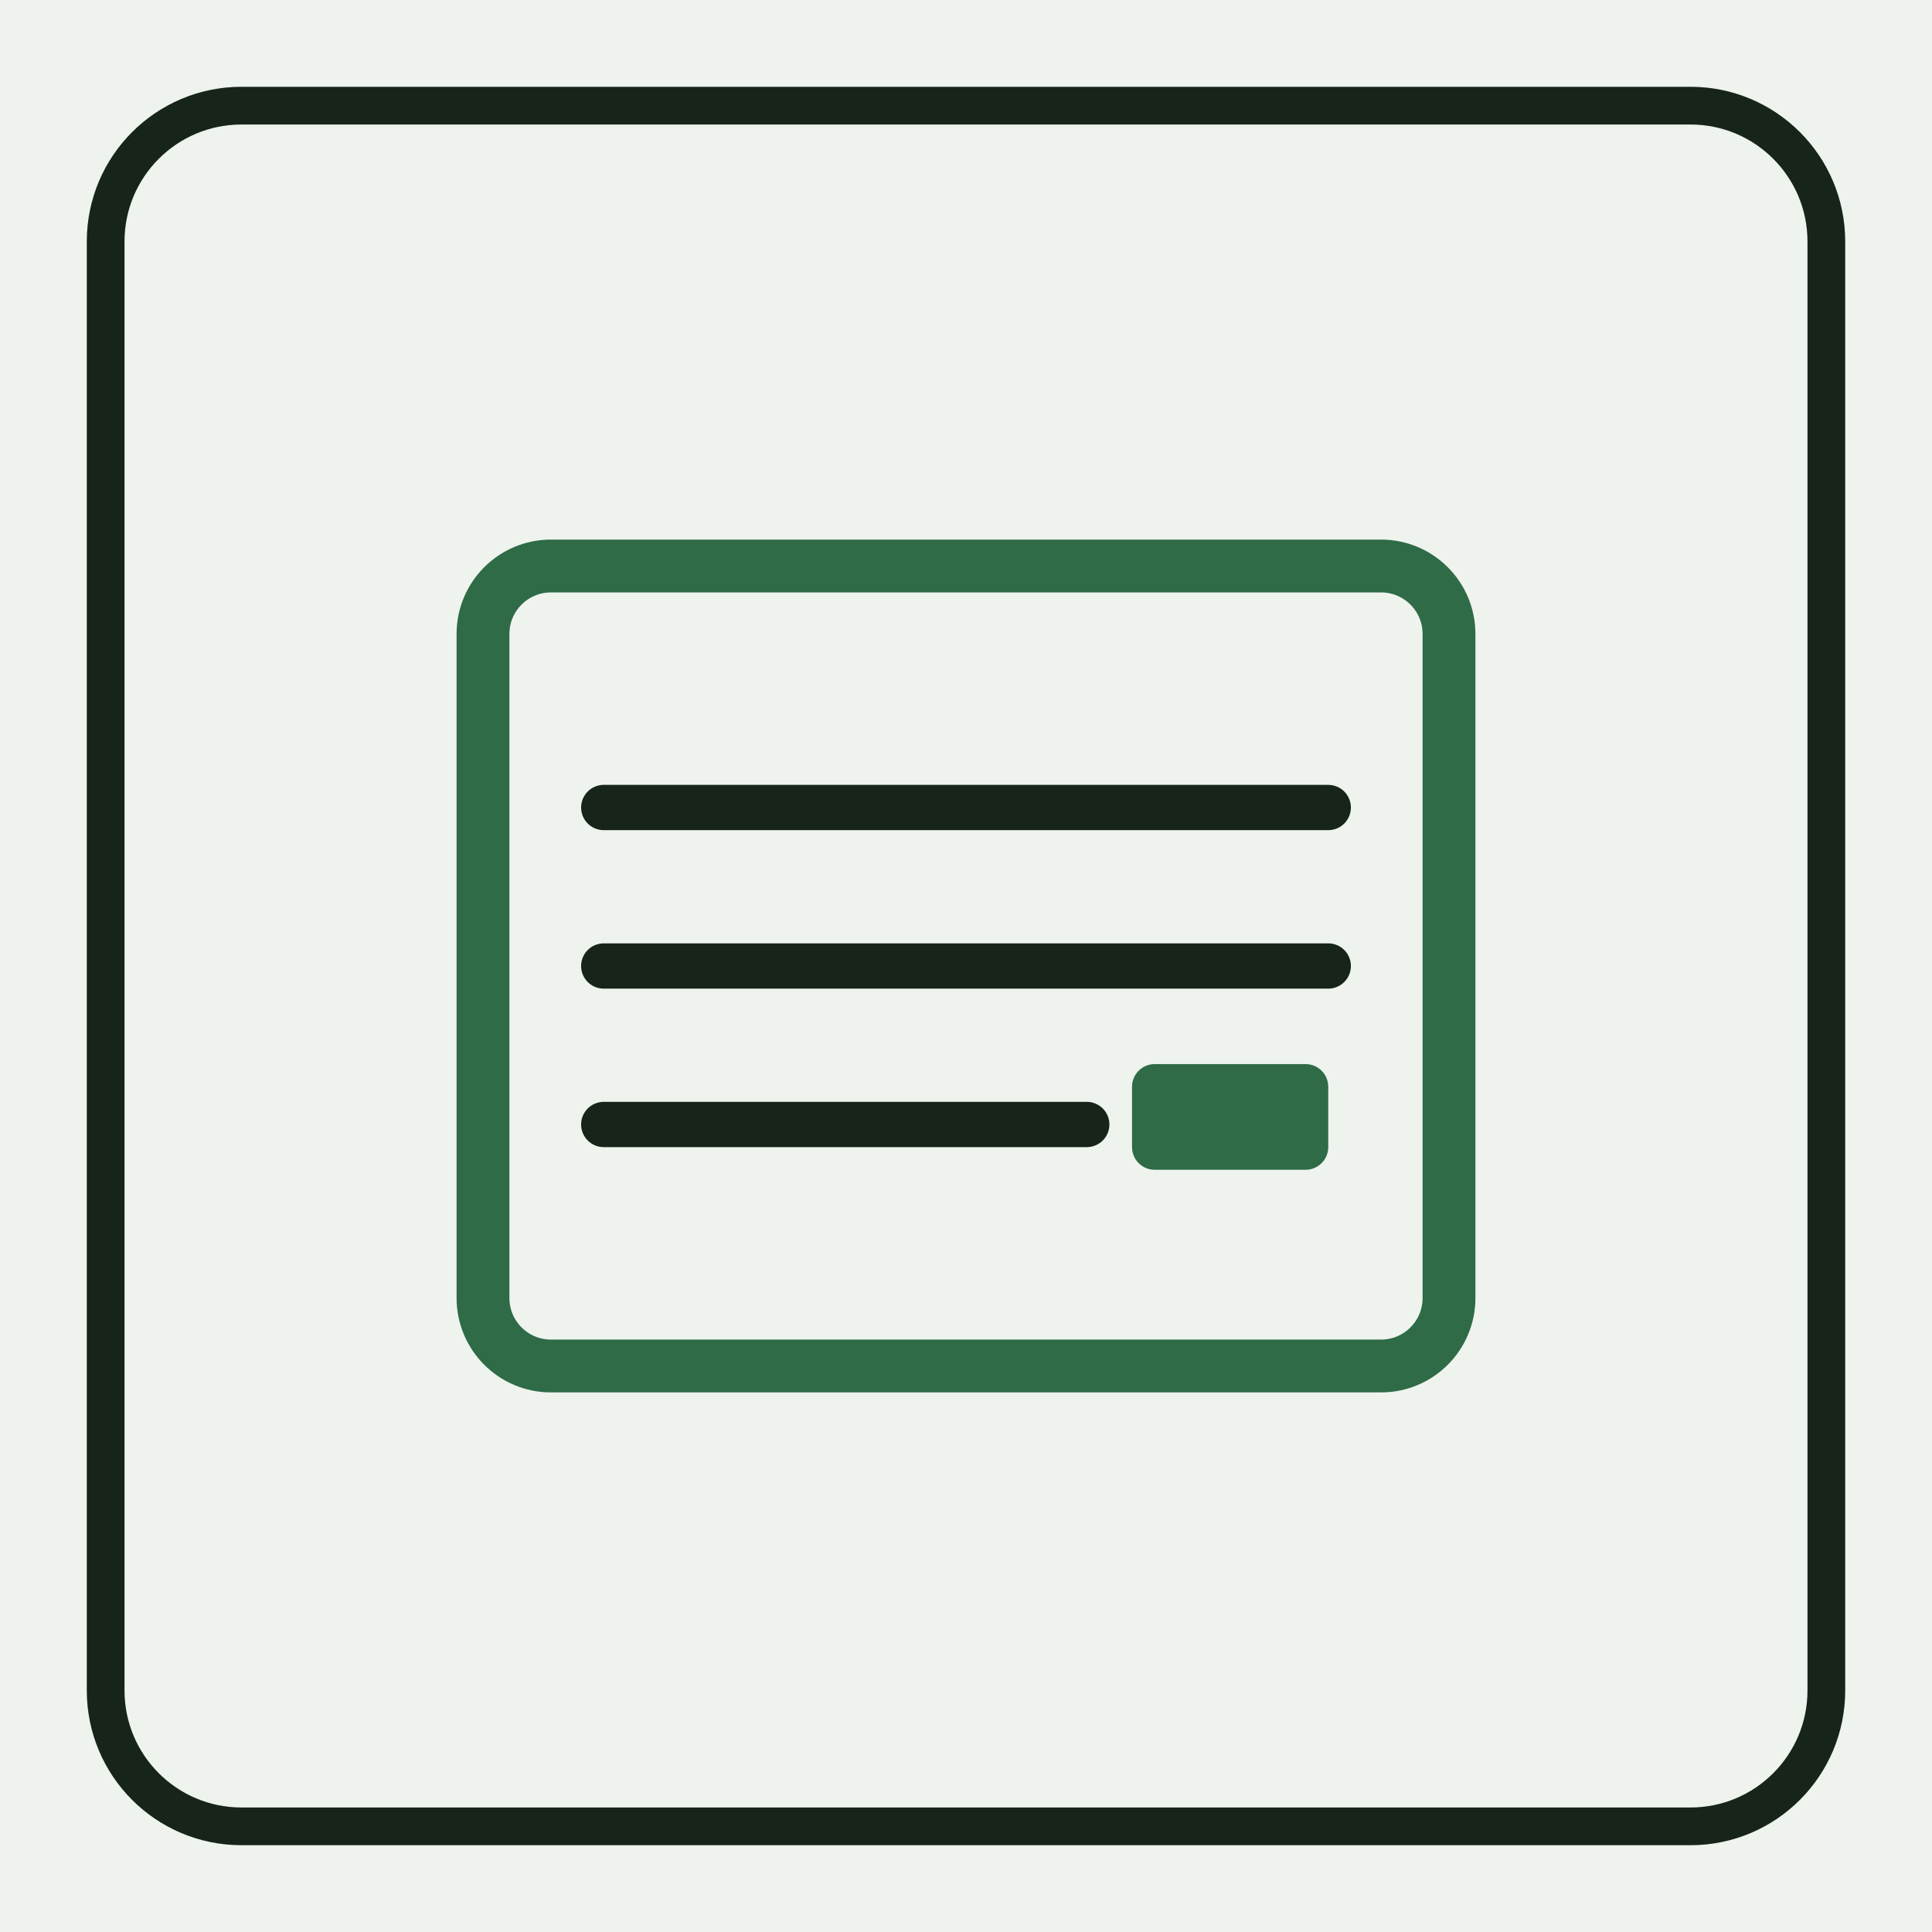
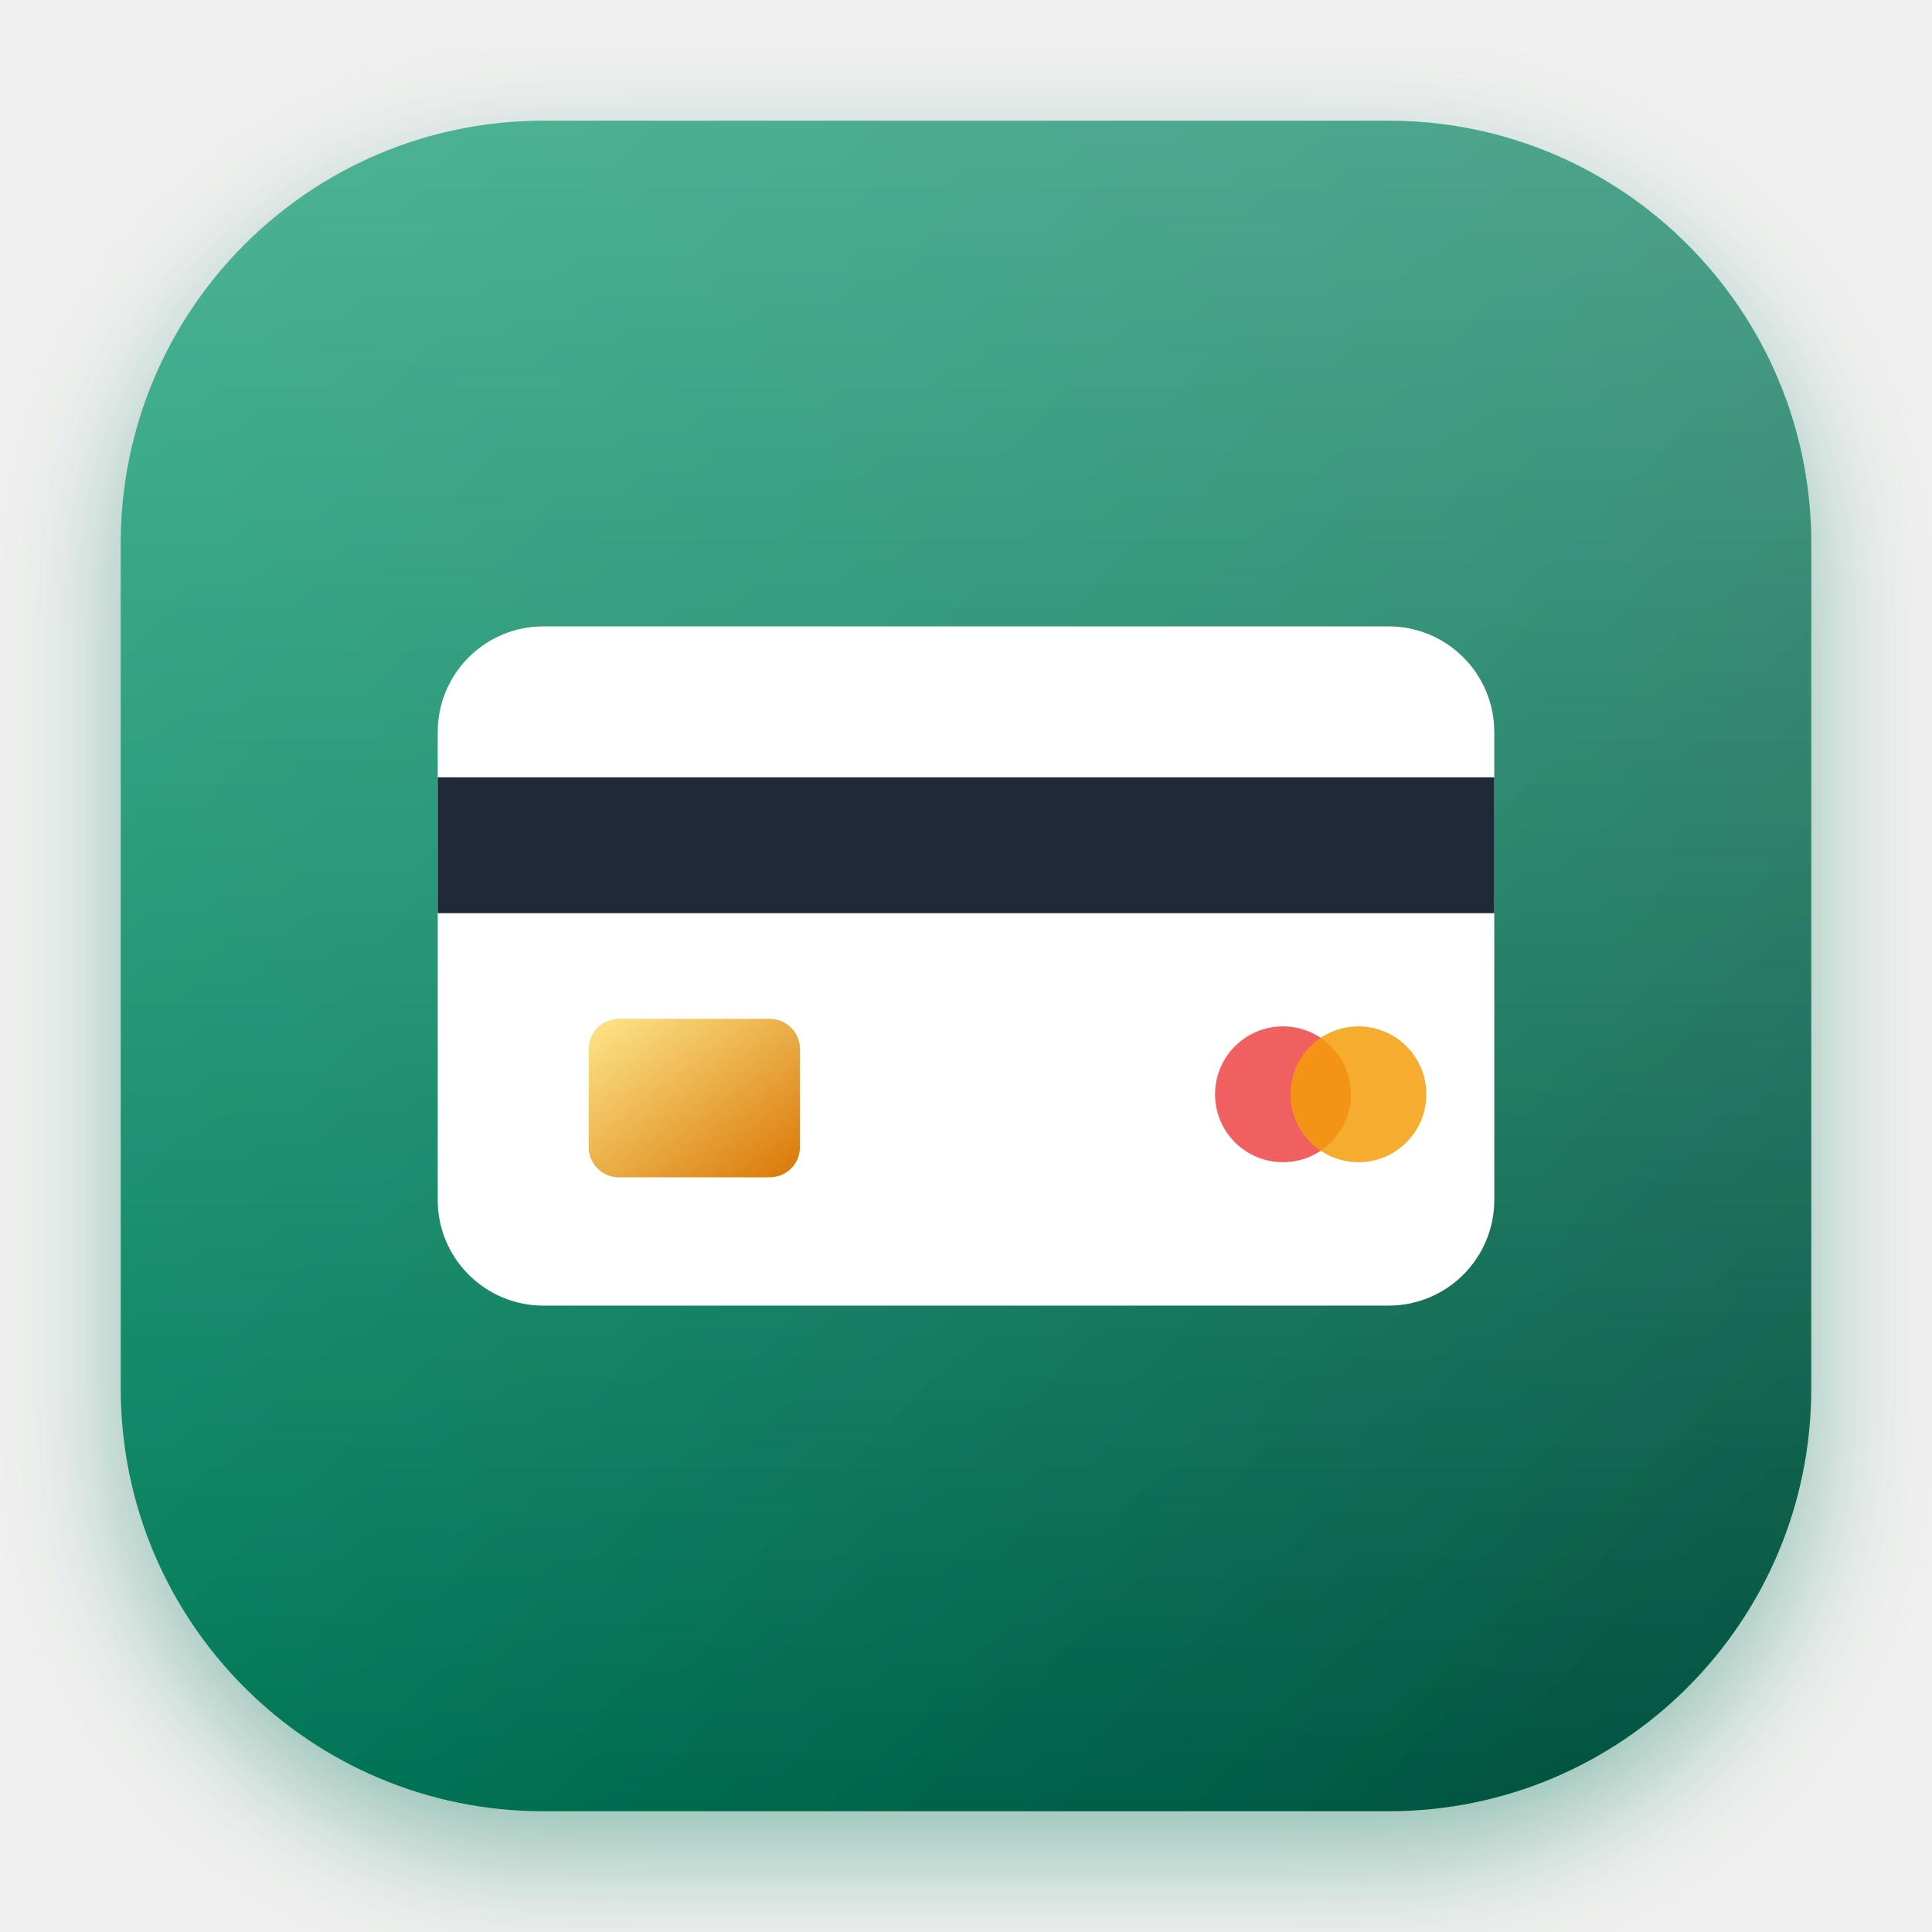
- <svg xmlns="http://www.w3.org/2000/svg" viewBox="0 0 512 512" role="img" aria-hidden="true">
-   <rect width="512" height="512" fill="#EEF3EE" />
-   <rect x="28" y="28" width="456" height="456" rx="36" fill="none" stroke="#17241A" stroke-width="10" />
-   <rect x="128" y="150" width="256" height="212" rx="18" fill="none" stroke="#2E6B46" stroke-width="14" />
-   <path d="M160 214h192M160 256h192M160 298h128" stroke="#17241A" stroke-width="12" stroke-linecap="round" />
-   <rect x="300" y="282" width="52" height="28" rx="6" fill="#2E6B46" />
+ <svg xmlns="http://www.w3.org/2000/svg" viewBox="0 0 512 512">
+   <defs>
+     <linearGradient id="payBg" x1="0%" y1="0%" x2="100%" y2="100%">
+       <stop offset="0%" stop-color="#059669" />
+       <stop offset="50%" stop-color="#047857" />
+       <stop offset="100%" stop-color="#064E3B" />
+     </linearGradient>
+     <filter id="payShadow" x="-20%" y="-20%" width="140%" height="140%">
+       <feDropShadow dx="0" dy="12" stdDeviation="16" flood-color="#047857" flood-opacity="0.4" />
+     </filter>
+     <linearGradient id="payBevel" x1="0%" y1="0%" x2="0%" y2="100%">
+       <stop offset="0%" stop-color="#FFFFFF" stop-opacity="0.3" />
+       <stop offset="100%" stop-color="#FFFFFF" stop-opacity="0" />
+     </linearGradient>
+     <linearGradient id="chipGold" x1="0%" y1="0%" x2="100%" y2="100%">
+       <stop offset="0%" stop-color="#FDE68A" />
+       <stop offset="100%" stop-color="#D97706" />
+     </linearGradient>
+   </defs>
+   <rect x="32" y="32" width="448" height="448" rx="112" fill="url(#payBg)" filter="url(#payShadow)" />
+   <rect x="32" y="32" width="448" height="448" rx="112" fill="url(#payBevel)" />
+   <rect x="116" y="166" width="280" height="180" rx="28" fill="#FFFFFF" />
+   <rect x="116" y="206" width="280" height="36" fill="#1F2937" />
+   <rect x="156" y="270" width="56" height="42" rx="8" fill="url(#chipGold)" />
+   <circle cx="340" cy="290" r="18" fill="#EF4444" opacity="0.85" />
+   <circle cx="360" cy="290" r="18" fill="#F59E0B" opacity="0.85" />
</svg>
